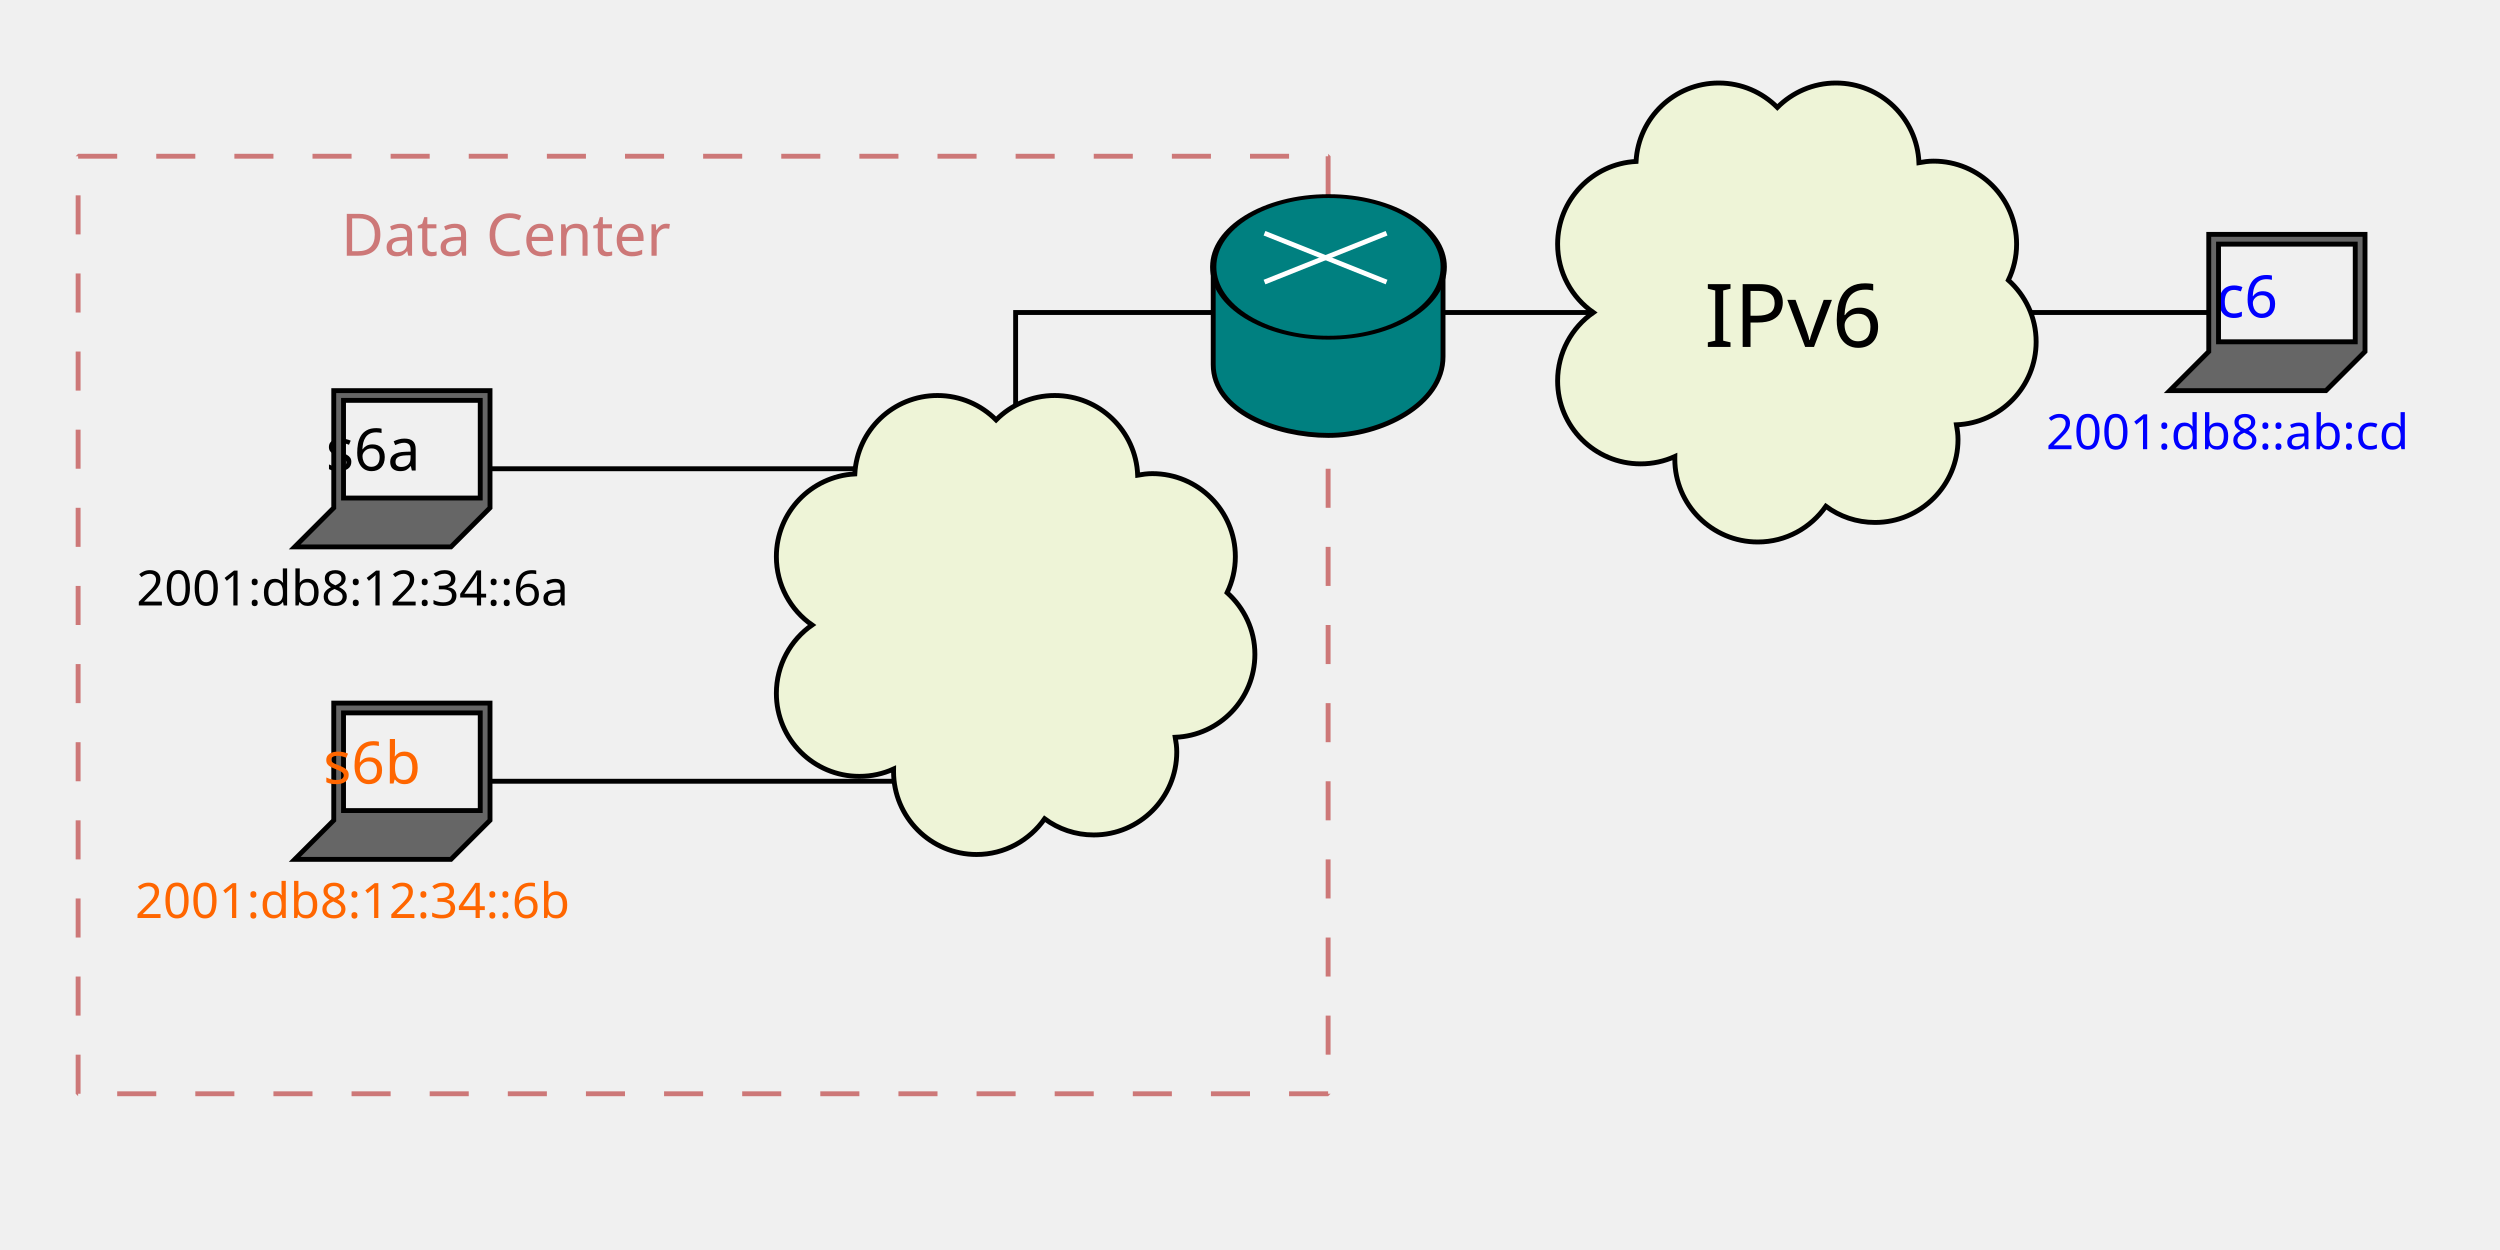
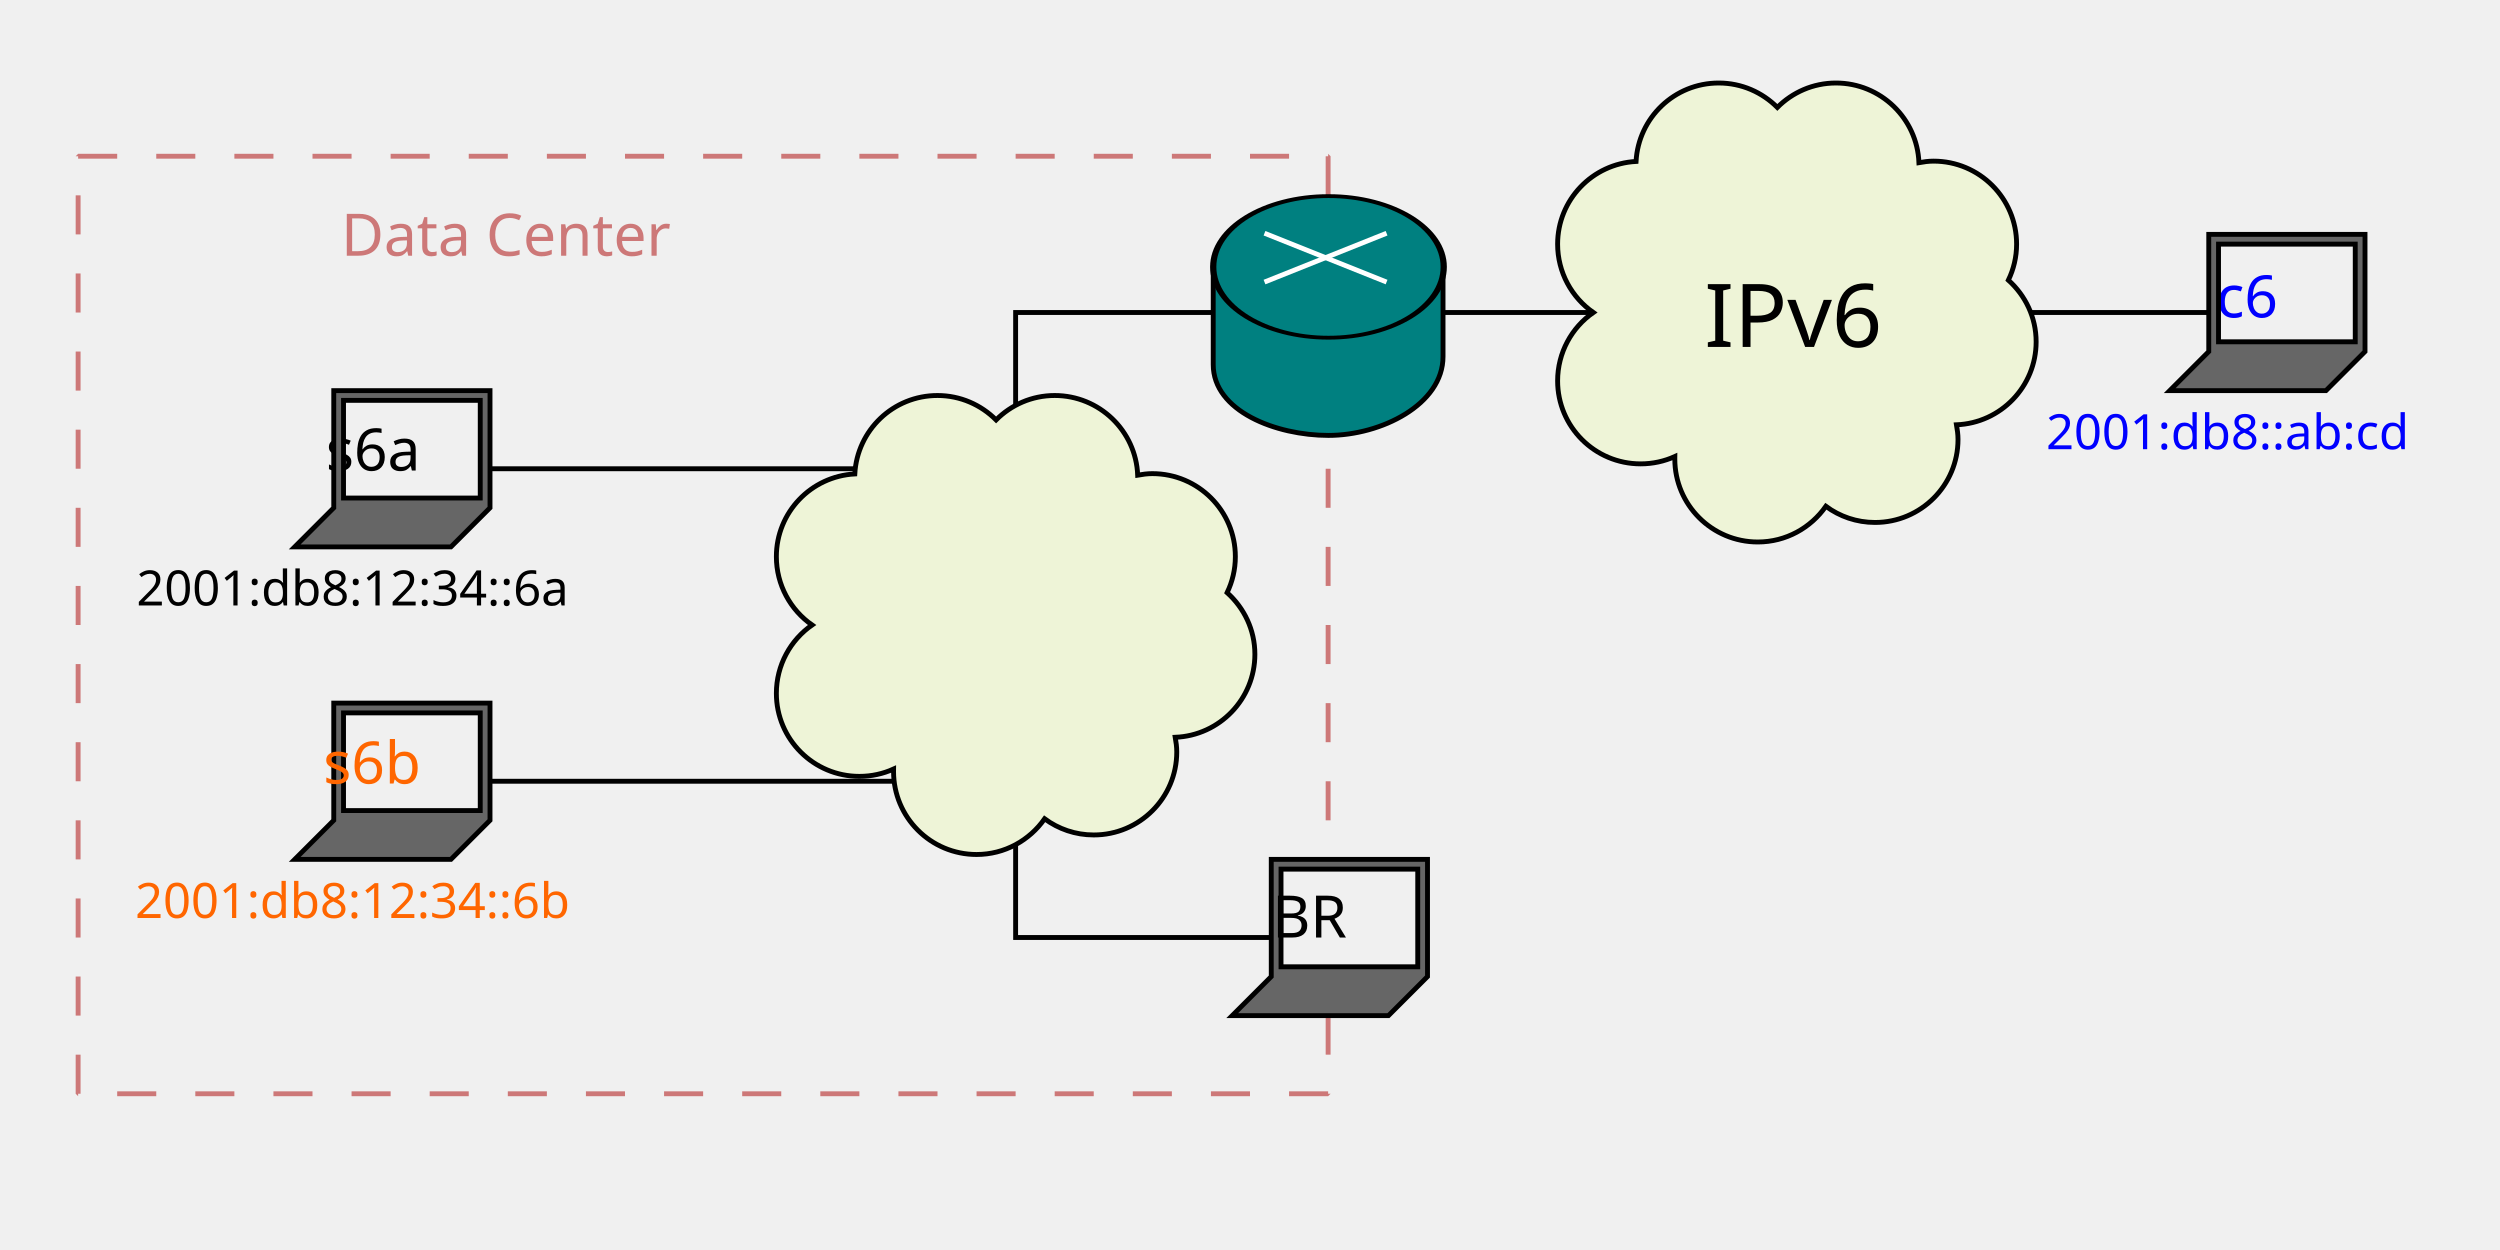
<svg xmlns="http://www.w3.org/2000/svg" xmlns:xlink="http://www.w3.org/1999/xlink" width="512" height="256" id="svg3053" version="1.1">
  <defs id="defs3055" />
  <g id="layer1" transform="translate(0,-668.3622)" style="display:inline">
    <path style="display:inline;fill:none;stroke:#000000;stroke-width:1px;stroke-linecap:butt;stroke-linejoin:miter;stroke-opacity:1" d="m 100,828.362 h 108 v -64 H 100" id="path3142" />
-     <path style="display:inline;fill:none;stroke:#000000;stroke-width:1px;stroke-linecap:butt;stroke-linejoin:miter;stroke-opacity:1" d="M 454,732.362 H 208 v 64" id="path3104" />
-     <path style="display:inline;fill:none;stroke:#aa0000;stroke-width:1;stroke-linejoin:bevel;stroke-miterlimit:4;stroke-dasharray:8, 8;stroke-dashoffset:0;stroke-opacity:0.502" d="m 16,700.362 h 256 v 192 H 16 Z" id="rect3025" />
+     <path style="display:inline;fill:none;stroke:#000000;stroke-width:1px;stroke-linecap:butt;stroke-linejoin:miter;stroke-opacity:1" d="M 454,732.362 H 208 v 128 h 52" id="path3104" />
+     <path style="display:inline;fill:none;stroke:#aa0000;stroke-width:1;stroke-linejoin:bevel;stroke-miterlimit:4;stroke-dasharray:8, 8;stroke-dashoffset:0;stroke-opacity:0.502" d="m 272,876.362 v 16 H 16 v -192 h 256 v 144" id="rect3025" />
    <path style="display:inline;fill:#eef4d7;fill-opacity:1;stroke:#000000;stroke-width:1;stroke-miterlimit:4;stroke-dasharray:none" d="m 352,685.362 c -9.074,0 -16.451,7.11 -16.938,16.062 -8.953,0.487 -16.062,7.863 -16.062,16.938 0,5.788 2.894,10.93 7.312,14 -4.418,3.07 -7.312,8.212 -7.312,14 0,9.389 7.611,17 17,17 2.494,0 4.866,-0.535 7,-1.5 -0.004,0.166 0,0.333 0,0.5 0,9.389 7.611,17 17,17 5.775,0 10.865,-2.911 13.938,-7.312 2.821,2.081 6.288,3.312 10.062,3.312 9.389,0 17,-7.611 17,-17 0,-1.023 -0.139,-2.027 -0.312,-3 9.07,-0.361 16.312,-7.841 16.312,-17 0,-5.028 -2.218,-9.513 -5.688,-12.625 1.074,-2.23 1.688,-4.734 1.688,-7.375 0,-9.389 -7.611,-17 -17,-17 -1.023,0 -2.027,0.139 -3,0.312 -0.361,-9.07 -7.841,-16.312 -17,-16.312 -4.694,0 -8.924,1.924 -12,5 -3.076,-3.076 -7.306,-5 -12,-5 z" id="use3436" />
    <text id="text3438" y="739.414" x="349.045" style="font-style:normal;font-weight:normal;line-height:0%;font-family:sans-serif;letter-spacing:0px;word-spacing:0px;display:inline;fill:#000000;fill-opacity:1;stroke:none" xml:space="preserve">
      <tspan y="739.414" x="349.045" id="tspan3440" style="font-size:18px;line-height:1.25;font-family:sans-serif">IPv6</tspan>
    </text>
    <path style="display:inline;fill:#eef4d7;fill-opacity:1;stroke:#000000;stroke-width:1;stroke-miterlimit:4;stroke-dasharray:none" d="m 192,749.362 c -9.074,0 -16.451,7.11 -16.938,16.062 -8.953,0.487 -16.062,7.863 -16.062,16.938 0,5.788 2.894,10.93 7.312,14 -4.418,3.07 -7.312,8.212 -7.312,14 0,9.389 7.611,17 17,17 2.494,0 4.866,-0.535 7,-1.5 -0.004,0.166 0,0.333 0,0.5 0,9.389 7.611,17 17,17 5.775,0 10.865,-2.911 13.938,-7.312 2.821,2.081 6.288,3.312 10.062,3.312 9.389,0 17,-7.611 17,-17 0,-1.023 -0.139,-2.027 -0.312,-3 9.07,-0.361 16.312,-7.841 16.312,-17 0,-5.028 -2.218,-9.513 -5.688,-12.625 1.074,-2.23 1.688,-4.734 1.688,-7.375 0,-9.389 -7.611,-17 -17,-17 -1.023,0 -2.027,0.139 -3,0.312 -0.361,-9.07 -7.841,-16.312 -17,-16.312 -4.694,0 -8.924,1.924 -12,5 -3.076,-3.076 -7.306,-5 -12,-5 z" id="use3098" />
    <text xml:space="preserve" style="font-style:normal;font-weight:normal;font-size:12px;line-height:0%;font-family:sans-serif;text-align:center;letter-spacing:0px;word-spacing:0px;text-anchor:middle;fill:#000000;fill-opacity:1;stroke:none" x="84.223" y="764.73" id="text3023-4">
      <tspan id="tspan3025-9" x="84.223" y="764.73" style="font-size:12px;line-height:1.25;font-family:sans-serif">s6a</tspan>
    </text>
    <text xml:space="preserve" style="font-style:normal;font-weight:normal;line-height:0%;font-family:sans-serif;text-align:center;letter-spacing:0px;word-spacing:0px;text-anchor:middle;display:inline;fill:#aa0000;fill-opacity:0.502;stroke:none" x="111.417" y="720.73" id="text3144">
      <tspan id="tspan3146" x="111.417" y="720.73" style="font-size:12px;line-height:1.25;font-family:sans-serif;text-align:center;text-anchor:middle;fill:#aa0000;fill-opacity:0.502">Data Center</tspan>
    </text>
    <text xml:space="preserve" style="font-style:normal;font-weight:normal;line-height:0%;font-family:sans-serif;text-align:center;letter-spacing:0px;word-spacing:0px;text-anchor:middle;display:inline;fill:#000000;fill-opacity:1;stroke:none" x="80" y="792.362" id="text3052-9">
      <tspan id="tspan3054-6" x="80" y="792.362" style="font-size:10px;line-height:1.25;font-family:sans-serif;text-align:center;text-anchor:middle">2001:db8:12:34::6a</tspan>
    </text>
    <text id="text3869" y="760.362" x="464" style="font-style:normal;font-weight:normal;line-height:0%;font-family:sans-serif;text-align:center;letter-spacing:0px;word-spacing:0px;text-anchor:middle;display:inline;fill:#0000ff;fill-opacity:1;stroke:none" xml:space="preserve">
      <tspan y="760.362" x="464" id="tspan3871" style="font-size:10px;line-height:1.25;font-family:sans-serif;fill:#0000ff">2001:db8::ab:cd</tspan>
    </text>
    <text xml:space="preserve" style="font-style:normal;font-weight:normal;font-size:12px;line-height:0%;font-family:sans-serif;text-align:center;letter-spacing:0px;word-spacing:0px;text-anchor:middle;fill:#0000ff;fill-opacity:1;stroke:none" x="468" y="733.362" id="text3023">
      <tspan id="tspan3025" x="468" y="733.362" style="font-size:12px;line-height:1.25;font-family:sans-serif;fill:#0000ff">c6</tspan>
    </text>
    <path id="rect3143" style="display:inline;fill:#666666;stroke:#000000;stroke-width:1;stroke-miterlimit:4;stroke-dasharray:none" d="m 68.354,748.362 v 24 l -8,8 h 32 l 8,-8 v -24 z m 2,2 h 28 v 20 H 70.354 Z" />
    <use x="0" y="0" xlink:href="#rect3143" id="use911" transform="translate(0,64)" width="100%" height="100%" />
    <use x="0" y="0" xlink:href="#rect3143" id="use913" transform="translate(384,-32)" width="100%" height="100%" />
    <text xml:space="preserve" style="font-style:normal;font-weight:normal;font-size:12px;line-height:0%;font-family:sans-serif;text-align:center;letter-spacing:0px;word-spacing:0px;text-anchor:middle;fill:#ff6600;fill-opacity:1;stroke:none" x="84.003" y="828.836" id="text919">
      <tspan id="tspan917" x="84.003" y="828.836" style="font-size:12px;line-height:1.25;font-family:sans-serif;fill:#ff6600;fill-opacity:1">s6b</tspan>
    </text>
    <text xml:space="preserve" style="font-style:normal;font-weight:normal;line-height:0%;font-family:sans-serif;text-align:center;letter-spacing:0px;word-spacing:0px;text-anchor:middle;display:inline;fill:#ff6600;fill-opacity:1;stroke:none" x="80" y="856.362" id="text923">
      <tspan id="tspan921" x="80" y="856.362" style="font-size:10px;line-height:1.25;font-family:sans-serif;text-align:center;text-anchor:middle;fill:#ff6600;fill-opacity:1">2001:db8:12:34::6b</tspan>
    </text>
    <g transform="translate(-24.03125,-41.23438)" id="use3161" style="display:inline">
      <path style="fill:#008080;stroke:#000000;stroke-width:1;stroke-miterlimit:4;stroke-dasharray:none;stroke-opacity:1" d="m 272.5,764.425 v 19.844 c 0,9.528 12.858,14.5 23.594,14.5 10.735,0 23.469,-6.296 23.469,-16.156 v -18.188 z" id="path3124" />
      <circle style="fill:#008080;stroke:#000000;stroke-width:2.626;stroke-miterlimit:4;stroke-dasharray:none;stroke-opacity:1" id="path3126" transform="matrix(0.4859544,0,0,0.2985185,260.004,694.0408)" cx="74.286" cy="235.219" r="48.571" />
      <path style="fill:none;stroke:#ffffff;stroke-width:1px;stroke-linecap:butt;stroke-linejoin:miter;stroke-opacity:1" d="m 283,757.362 25,10" id="path3128" />
      <path style="fill:none;stroke:#ffffff;stroke-width:1px;stroke-linecap:butt;stroke-linejoin:miter;stroke-opacity:1" d="m 308,757.362 -25,10" id="path3130" />
    </g>
+     <use x="0" y="0" xlink:href="#rect3143" id="use860" transform="translate(192,96)" width="100%" height="100%" />
+     <text xml:space="preserve" style="font-size:12px;line-height:1.25;font-family:sans-serif;text-align:center;letter-spacing:0px;text-anchor:middle" x="276" y="860.362" id="text864">
+       <tspan id="tspan862" x="276" y="860.362">BR</tspan>
+     </text>
  </g>
</svg>
